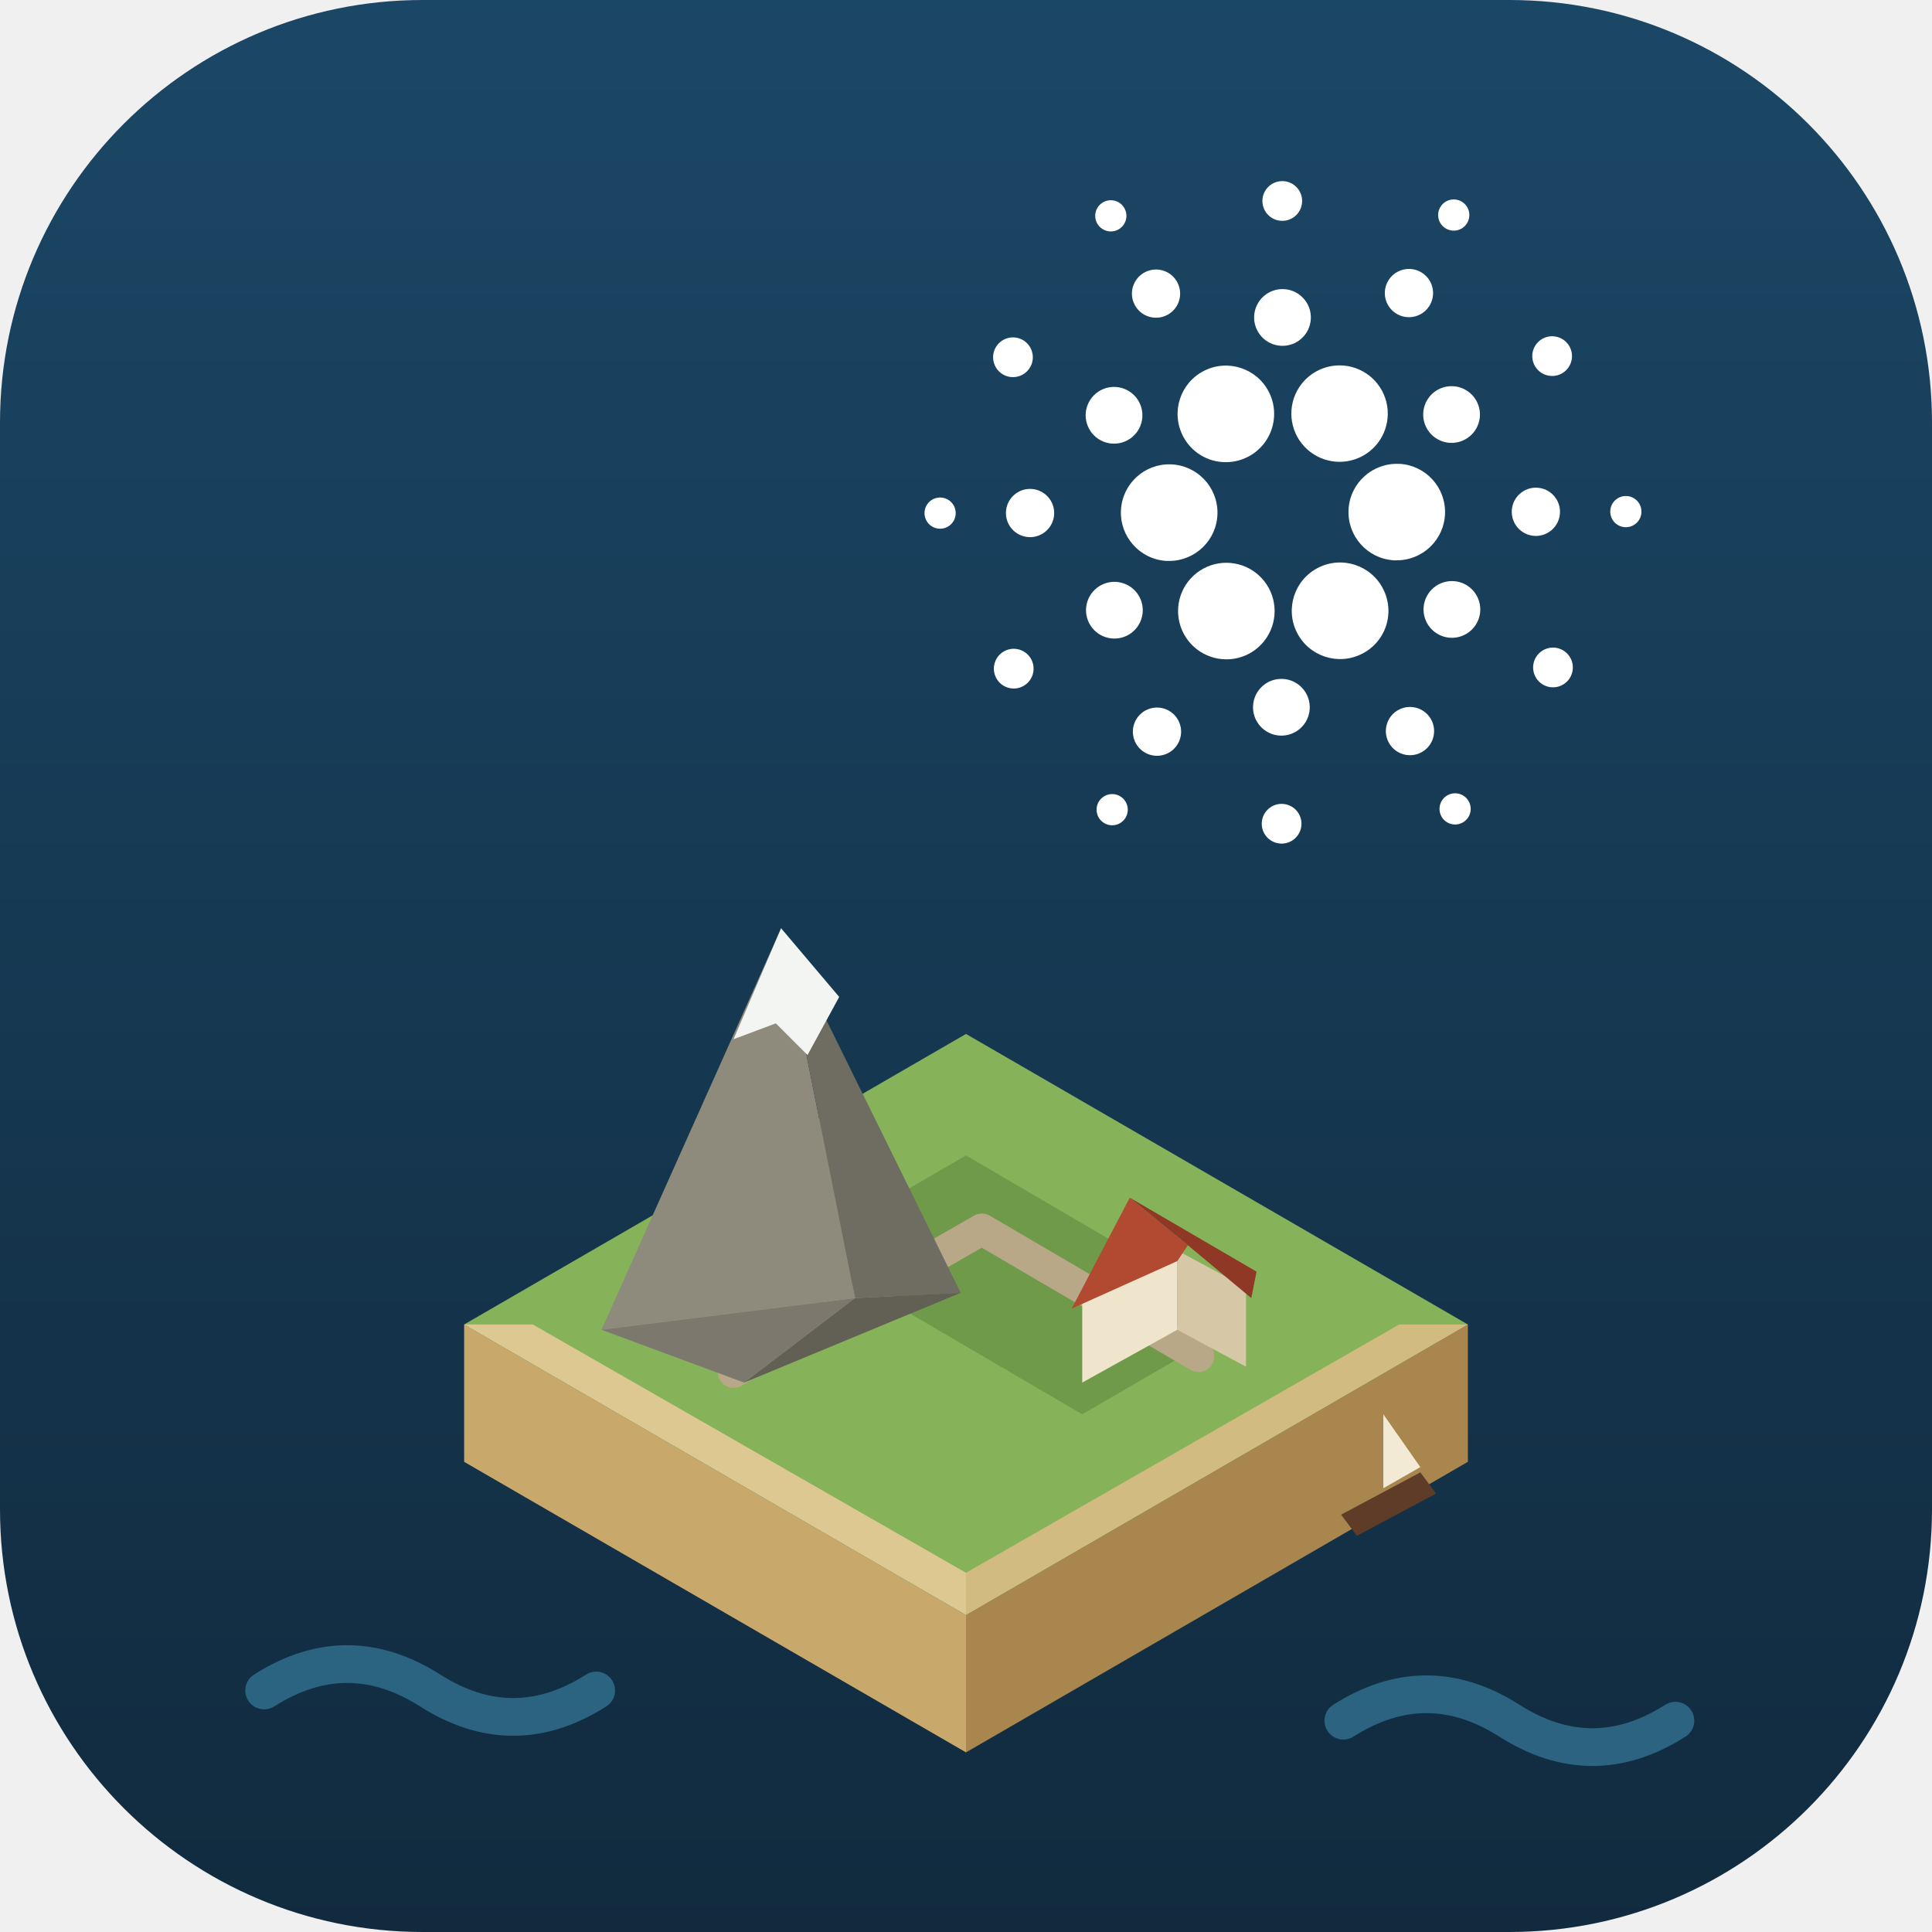
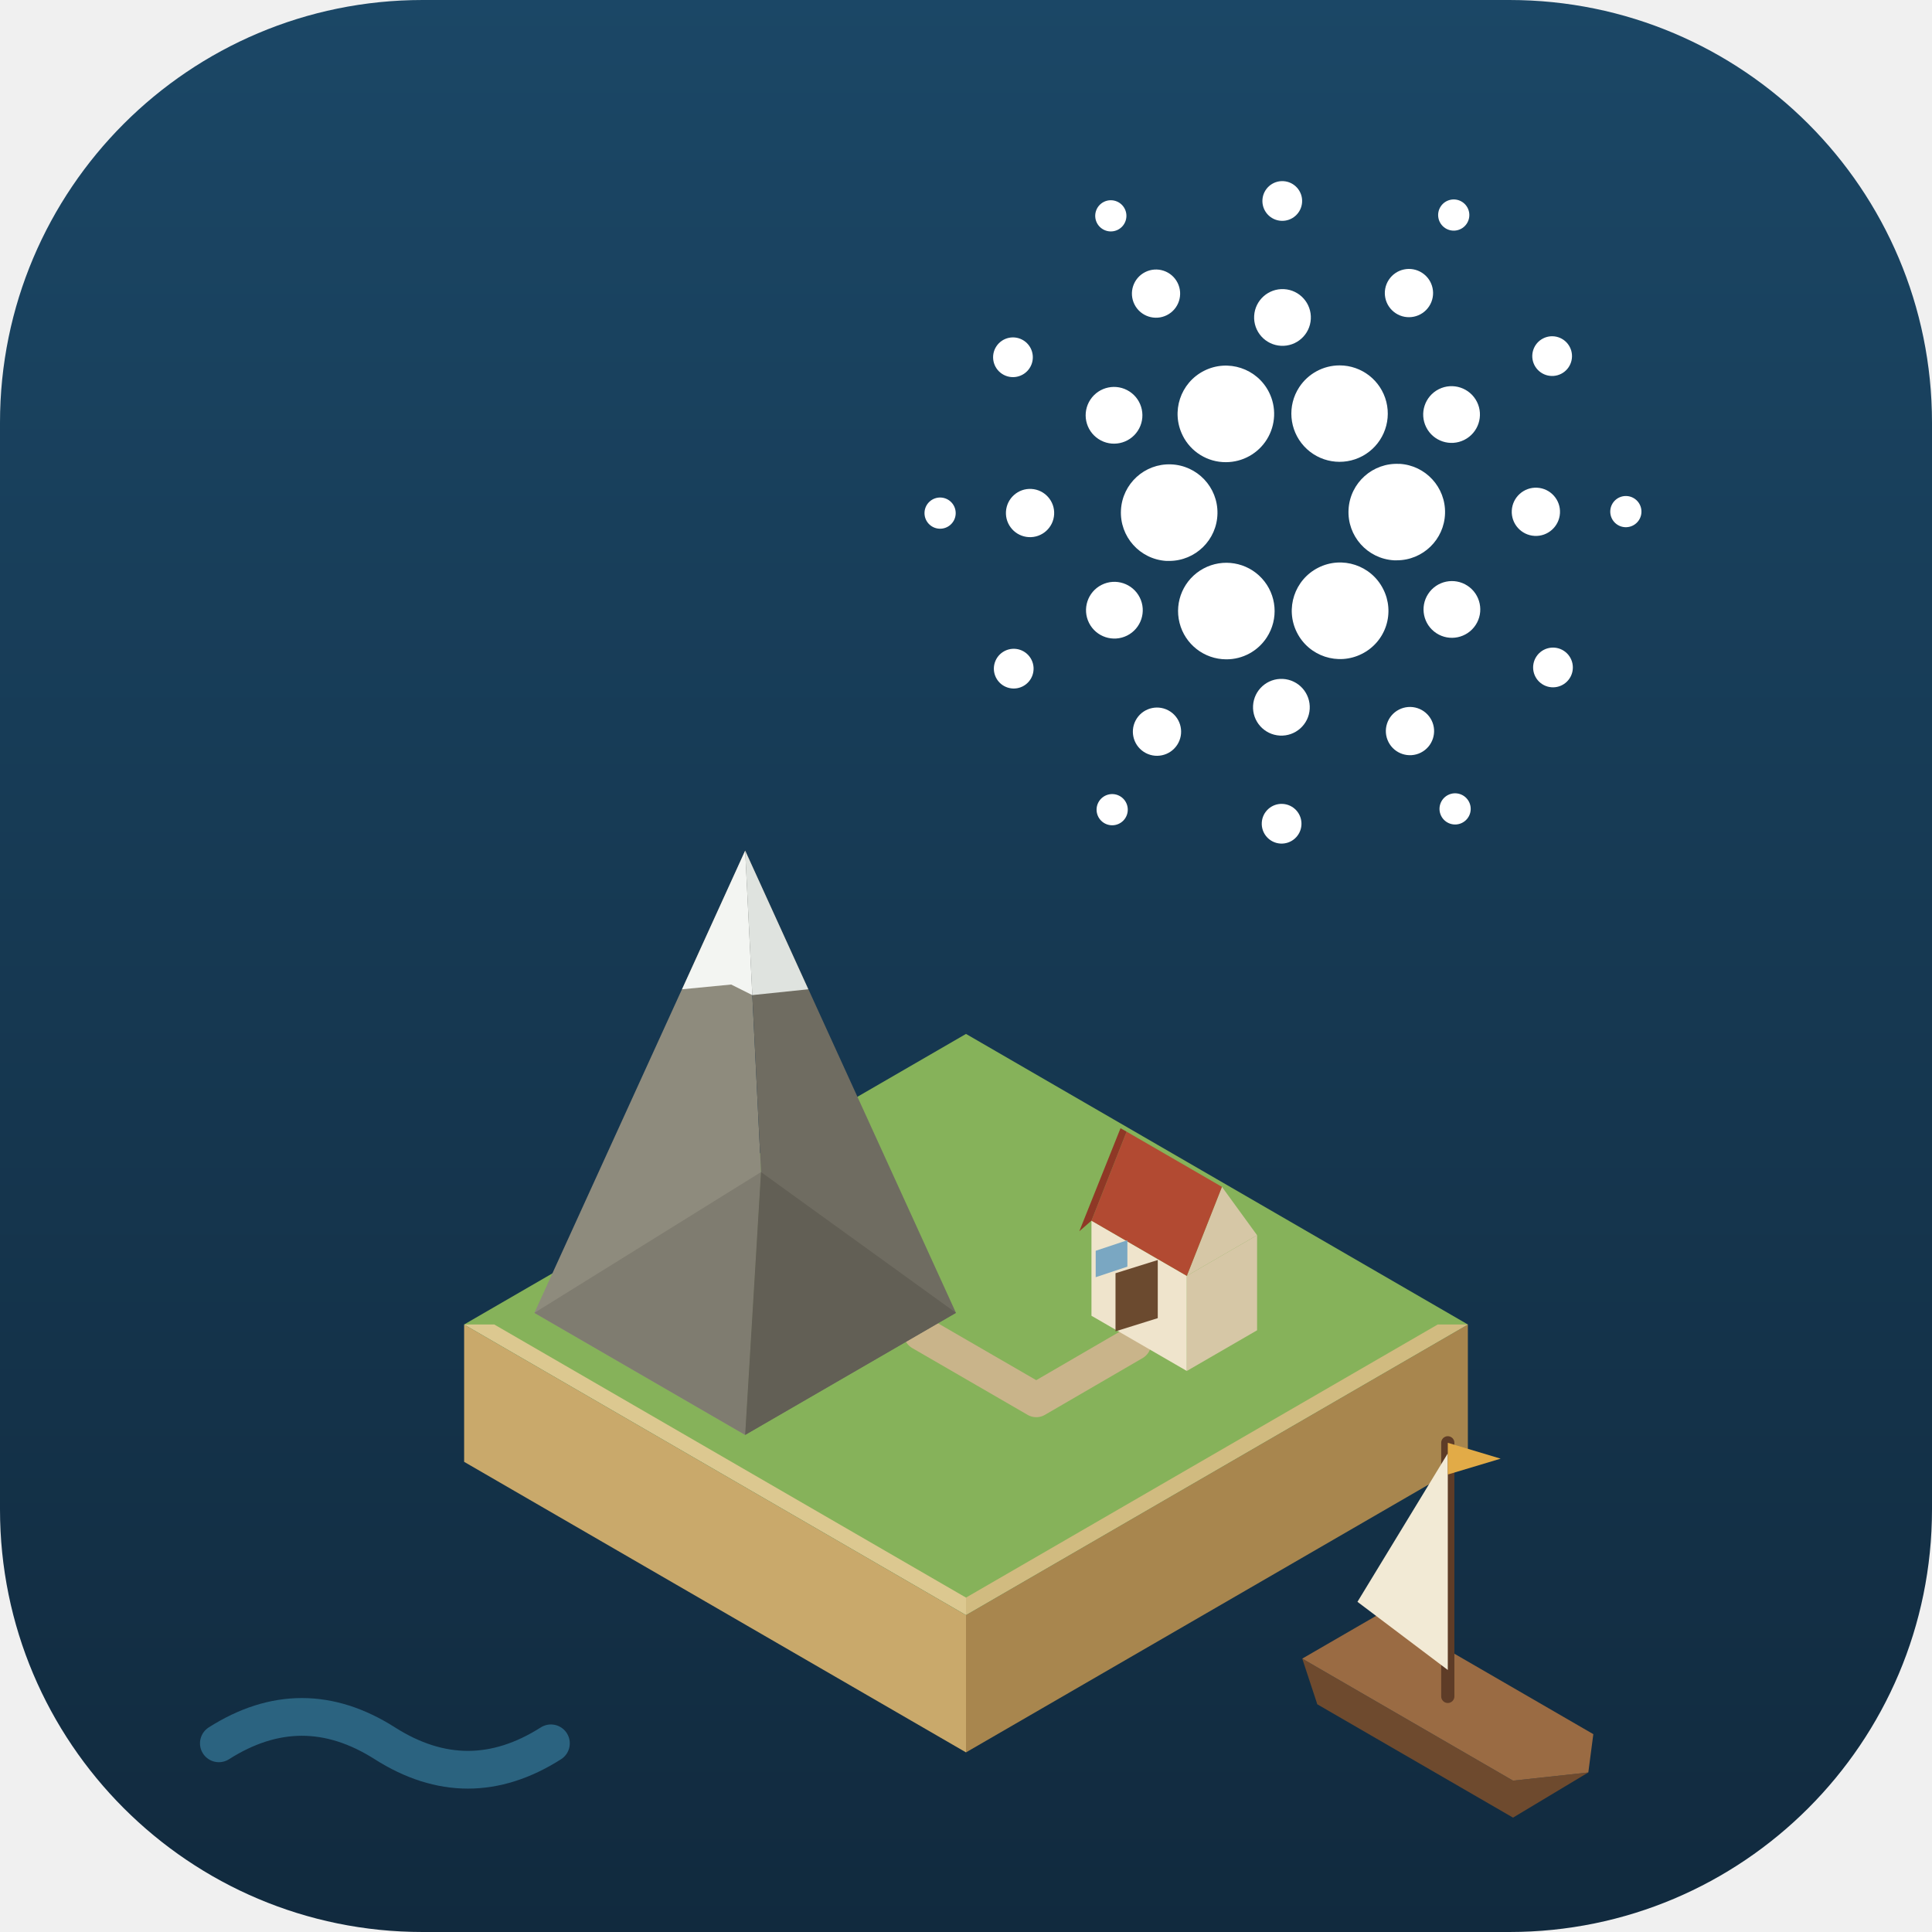
<svg xmlns="http://www.w3.org/2000/svg" viewBox="0 0 512 512">
  <defs>
    <linearGradient id="sea" x1="0" y1="0" x2="0" y2="1">
      <stop offset="0" stop-color="#1b4766" />
      <stop offset="1" stop-color="#112a3e" />
    </linearGradient>
  </defs>
  <rect width="512" height="512" rx="112" fill="url(#sea)" />
+   <g transform="translate(256 470) scale(0.7) translate(-256 -470)">
+     <polygon points="66.0,300.0 256.0,410.0 256.0,462.0 66.0,352.0" fill="#c9a96b" />
+     <polygon points="256.0,410.0 446.0,300.0 446.0,352.0 256.0,462.0" fill="#a8864e" />
+     <polygon points="256.0,190.0 446.0,300.0 256.0,410.0 66.0,300.0" fill="#86b25a" />
+     <polygon points="66.0,300.0 256.0,410.0 256.0,403.4 77.4,300.0" fill="#dcc890" />
+     <polygon points="256.0,410.0 446.0,300.0 434.6,300.0 256.0,403.4" fill="#d1bb80" />
+     <polyline points="319.6,307.1 282.6,328.6 238.9,303.3" fill="none" stroke="#c9b48a" stroke-width="13" stroke-linejoin="round" stroke-linecap="round" />
+     <polygon points="92.6,295.6 172.4,341.8 178.4,242.3 172.4,120.6" fill="#8e8b7d" />
+     <polygon points="92.6,295.6 178.4,242.3 172.4,341.8" fill="#7f7c70" />
+     <polygon points="172.4,341.8 252.2,295.6 172.4,120.6 178.4,242.3" fill="#6f6c61" />
+     <polygon points="178.4,242.3 252.2,295.6 172.4,341.8" fill="#625f55" />
+     <polygon points="172.4,120.6 148.5,173.1 167.1,171.3 175.1,175.3" fill="#f3f5f2" />
+     <polygon points="172.4,120.6 175.1,175.3 196.3,173.1" fill="#dfe3df" />
+     <polygon points="303.5,296.7 339.6,317.6 339.6,281.6 303.5,260.7" fill="#efe4cc" />
+     <polygon points="339.6,317.6 366.2,302.2 366.2,266.2 339.6,281.6" fill="#d6c7a6" />
+     <polygon points="339.6,281.6 366.2,266.2 352.9,247.9" fill="#d6c7a6" />
+     <polygon points="303.5,260.7 339.6,281.6 352.9,247.9 316.8,227.0" fill="#b24a32" />
+     <polygon points="303.5,260.7 316.8,227.0 314.5,225.7 298.9,264.7" fill="#8f3826" />
+     <polygon points="312.6,302.6 328.6,297.6 328.6,275.6 312.6,280.6" fill="#6b4a2f" />
+     <polygon points="305.1,282.1 317.1,278.1 317.1,268.1 305.1,272.1" fill="#7aa7c2" />
+     <polygon points="383.3,426.5 463.1,472.7 491.6,469.6 463.1,486.7 389.0,443.8" fill="#6e4a2e" />
+     <polygon points="413.7,408.9 493.5,455.1 491.6,469.6 463.1,472.7 383.3,426.5" fill="#9a6b43" />
+     <line x1="438.4" y1="440.8" x2="438.4" y2="344.8" stroke="#5e3c27" stroke-width="5" stroke-linecap="round" />
+     <polygon points="438.4,348.8 438.4,430.8 404.2,405.0" fill="#f2ead5" />
+     <polygon points="438.4,344.8 458.4,350.8 438.4,356.8" fill="#e2ab47" />
+   </g>
  <g fill="none" stroke="#3f8fb3" stroke-width="10" stroke-linecap="round" opacity="0.55">
-     <path d="M70 448 q22 -14 44 0 t44 0" />
-     <path d="M356 456 q22 -14 44 0 t44 0" />
-   </g>
-   <g transform="translate(256 470) scale(0.7) translate(-256 -470)">
-     <polygon points="66,300 256,410 256,462 66,352" fill="#c9a96b" />
-     <polygon points="256,410 446,300 446,352 256,462" fill="#a8864e" />
-     <polygon points="66,300 256,190 446,300 256,410" fill="#86b25a" />
-     <polygon points="66,300 256,410 256,394 92,300" fill="#dcc890" />
-     <polygon points="256,410 446,300 420,300 256,394" fill="#d1bb80" />
-     <polygon points="256,236 362,298 300,334 194,272" fill="#6e9a49" />
-     <path d="M168 318 L262 264 L344 312" fill="none" stroke="#b8a888" stroke-width="12" stroke-linejoin="round" stroke-linecap="round" />
-     <polygon points="118,302 186,150 214,290" fill="#8e8b7d" />
-     <polygon points="186,150 254,288 214,290" fill="#6f6c61" />
-     <polygon points="118,302 214,290 172,322" fill="#7c786d" />
-     <polygon points="214,290 254,288 172,322" fill="#625f55" />
-     <polygon points="186,150 168,192 184,186 196,198 208,176" fill="#f3f5f2" />
-     <polygon points="300,322 336,302 336,272 300,292" fill="#efe4cc" />
-     <polygon points="336,302 362,316 362,286 336,272" fill="#d6c7a6" />
-     <polygon points="296,294 318,252 340,270 336,276" fill="#b24a32" />
-     <polygon points="318,252 366,280 364,290 340,270" fill="#8f3826" />
-     <polygon points="398,372 428,356 434,364 404,380" fill="#5e3c27" />
-     <polygon points="414,362 414,334 428,354" fill="#f2ead5" />
+     <path d="M58 462 q22 -14 44 0 t44 0" />
  </g>
  <g transform="translate(245 48) scale(0.50667)">
    <path d="M102.76,172a25.31,25.31,0,0,0,23.78,26.65c.49,0,1,0,1.46,0A25.26,25.26,0,1,0,102.76,172Z" fill="#fff" />
    <path d="M8.62,165.5a8.16,8.16,0,1,0,7.69,8.61A8.15,8.15,0,0,0,8.62,165.5Z" fill="#fff" />
    <path d="M101.16,25.43a8.16,8.16,0,1,0-11-3.62A8.18,8.18,0,0,0,101.16,25.43Z" fill="#fff" />
    <path d="M126.78,70.1a12.61,12.61,0,1,0-16.94-5.59A12.62,12.62,0,0,0,126.78,70.1Z" fill="#fff" />
    <path d="M40.58,100.82a10.39,10.39,0,1,0-3-14.38A10.39,10.39,0,0,0,40.58,100.82Z" fill="#fff" />
    <path d="M55.93,161a12.62,12.62,0,1,0,11.88,13.31A12.62,12.62,0,0,0,55.93,161Z" fill="#fff" />
    <path d="M42,245.72a10.39,10.39,0,1,0,13.95,4.6A10.37,10.37,0,0,0,42,245.72Z" fill="#fff" />
    <path d="M91,134.89a14.84,14.84,0,1,0-4.27-20.55A14.83,14.83,0,0,0,91,134.89Z" fill="#fff" />
    <path d="M246.47,69.1a12.62,12.62,0,1,0-3.63-17.47A12.61,12.61,0,0,0,246.47,69.1Z" fill="#fff" />
    <path d="M272.35,24.57A8.16,8.16,0,1,0,270,13.26,8.16,8.16,0,0,0,272.35,24.57Z" fill="#fff" />
    <path d="M248.45,147.91a25.25,25.25,0,0,0-2.87,50.42c.49,0,1,0,1.45,0a25.25,25.25,0,0,0,1.42-50.46Z" fill="#fff" />
    <path d="M135.08,133.14A25.12,25.12,0,0,0,157.64,147a25.25,25.25,0,0,0,22.54-36.62,25.25,25.25,0,1,0-45.1,22.73Z" fill="#fff" />
    <path d="M333,100.79a10.39,10.39,0,1,0-14-4.6A10.4,10.4,0,0,0,333,100.79Z" fill="#fff" />
    <path d="M269,108.83a14.84,14.84,0,1,0,19.94,6.58A14.86,14.86,0,0,0,269,108.83Z" fill="#fff" />
    <path d="M186.55,20.76a10.39,10.39,0,1,0-9.79-11A10.38,10.38,0,0,0,186.55,20.76Z" fill="#fff" />
    <path d="M186.43,86.13a14.84,14.84,0,1,0-14-15.66A14.84,14.84,0,0,0,186.43,86.13Z" fill="#fff" />
    <path d="M106,237.68a14.84,14.84,0,1,0-19.93-6.58A14.85,14.85,0,0,0,106,237.68Z" fill="#fff" />
    <path d="M196,107.79a25.22,25.22,0,1,0,21.14-11.41A25.28,25.28,0,0,0,196,107.79Z" fill="#fff" />
    <path d="M239.92,213.37a25.26,25.26,0,1,0-11.18,33.91A25.11,25.11,0,0,0,239.92,213.37Z" fill="#fff" />
    <path d="M284,211.62a14.84,14.84,0,1,0,4.27,20.55A14.84,14.84,0,0,0,284,211.62Z" fill="#fff" />
    <path d="M332.38,173.68a12.62,12.62,0,1,0-13.31,11.88A12.62,12.62,0,0,0,332.38,173.68Z" fill="#fff" />
    <path d="M367.3,164.71a8.16,8.16,0,1,0,7.69,8.61A8.17,8.17,0,0,0,367.3,164.71Z" fill="#fff" />
    <path d="M334.42,245.68a10.39,10.39,0,1,0,3,14.39A10.39,10.39,0,0,0,334.42,245.68Z" fill="#fff" />
    <path d="M102.65,321.94a8.16,8.16,0,1,0,2.34,11.3A8.17,8.17,0,0,0,102.65,321.94Z" fill="#fff" />
    <path d="M273.83,321.08a8.16,8.16,0,1,0,11,3.62A8.16,8.16,0,0,0,273.83,321.08Z" fill="#fff" />
    <path d="M179,238.71a25.25,25.25,0,1,0-21.14,11.41A25.1,25.1,0,0,0,179,238.71Z" fill="#fff" />
    <path d="M128.53,277.41a12.62,12.62,0,1,0,3.63,17.47A12.62,12.62,0,0,0,128.53,277.41Z" fill="#fff" />
    <path d="M187.38,325.74a10.39,10.39,0,1,0,9.78,11A10.39,10.39,0,0,0,187.38,325.74Z" fill="#fff" />
    <path d="M187.49,260.37a14.84,14.84,0,1,0,14,15.67A14.85,14.85,0,0,0,187.49,260.37Z" fill="#fff" />
    <path d="M248.21,276.4a12.62,12.62,0,1,0,17,5.59A12.62,12.62,0,0,0,248.21,276.4Z" fill="#fff" />
  </g>
</svg>
